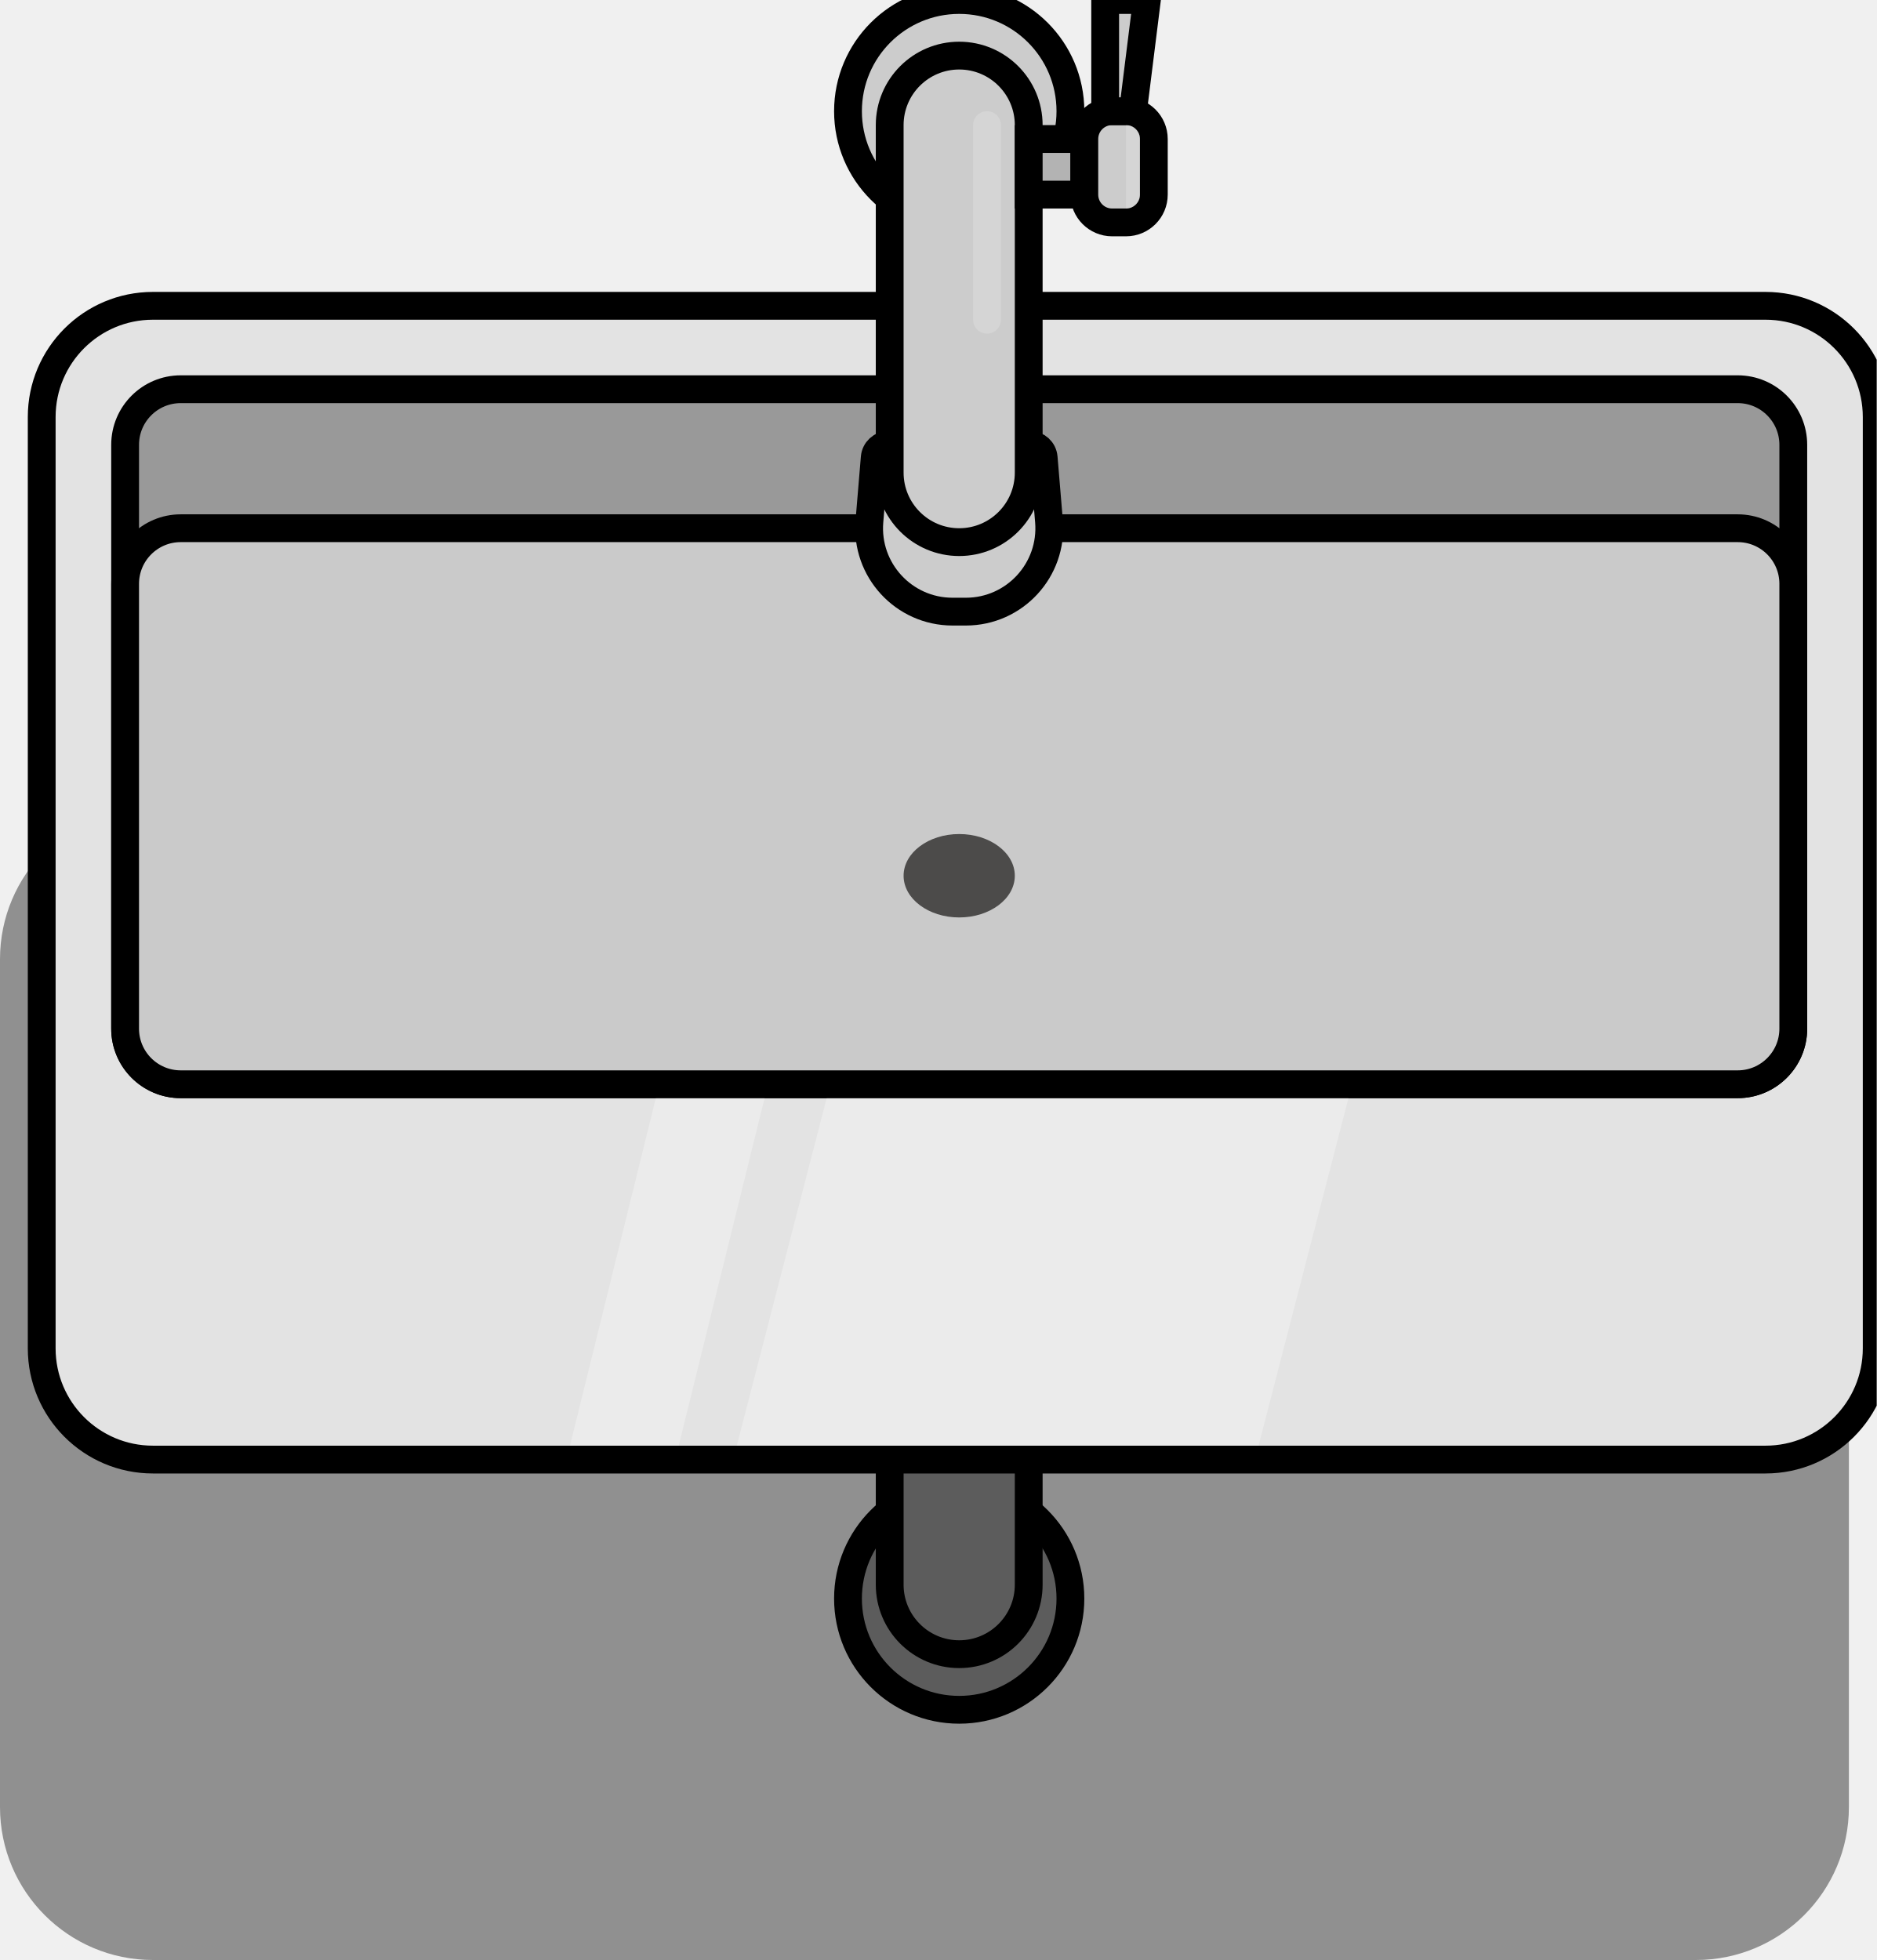
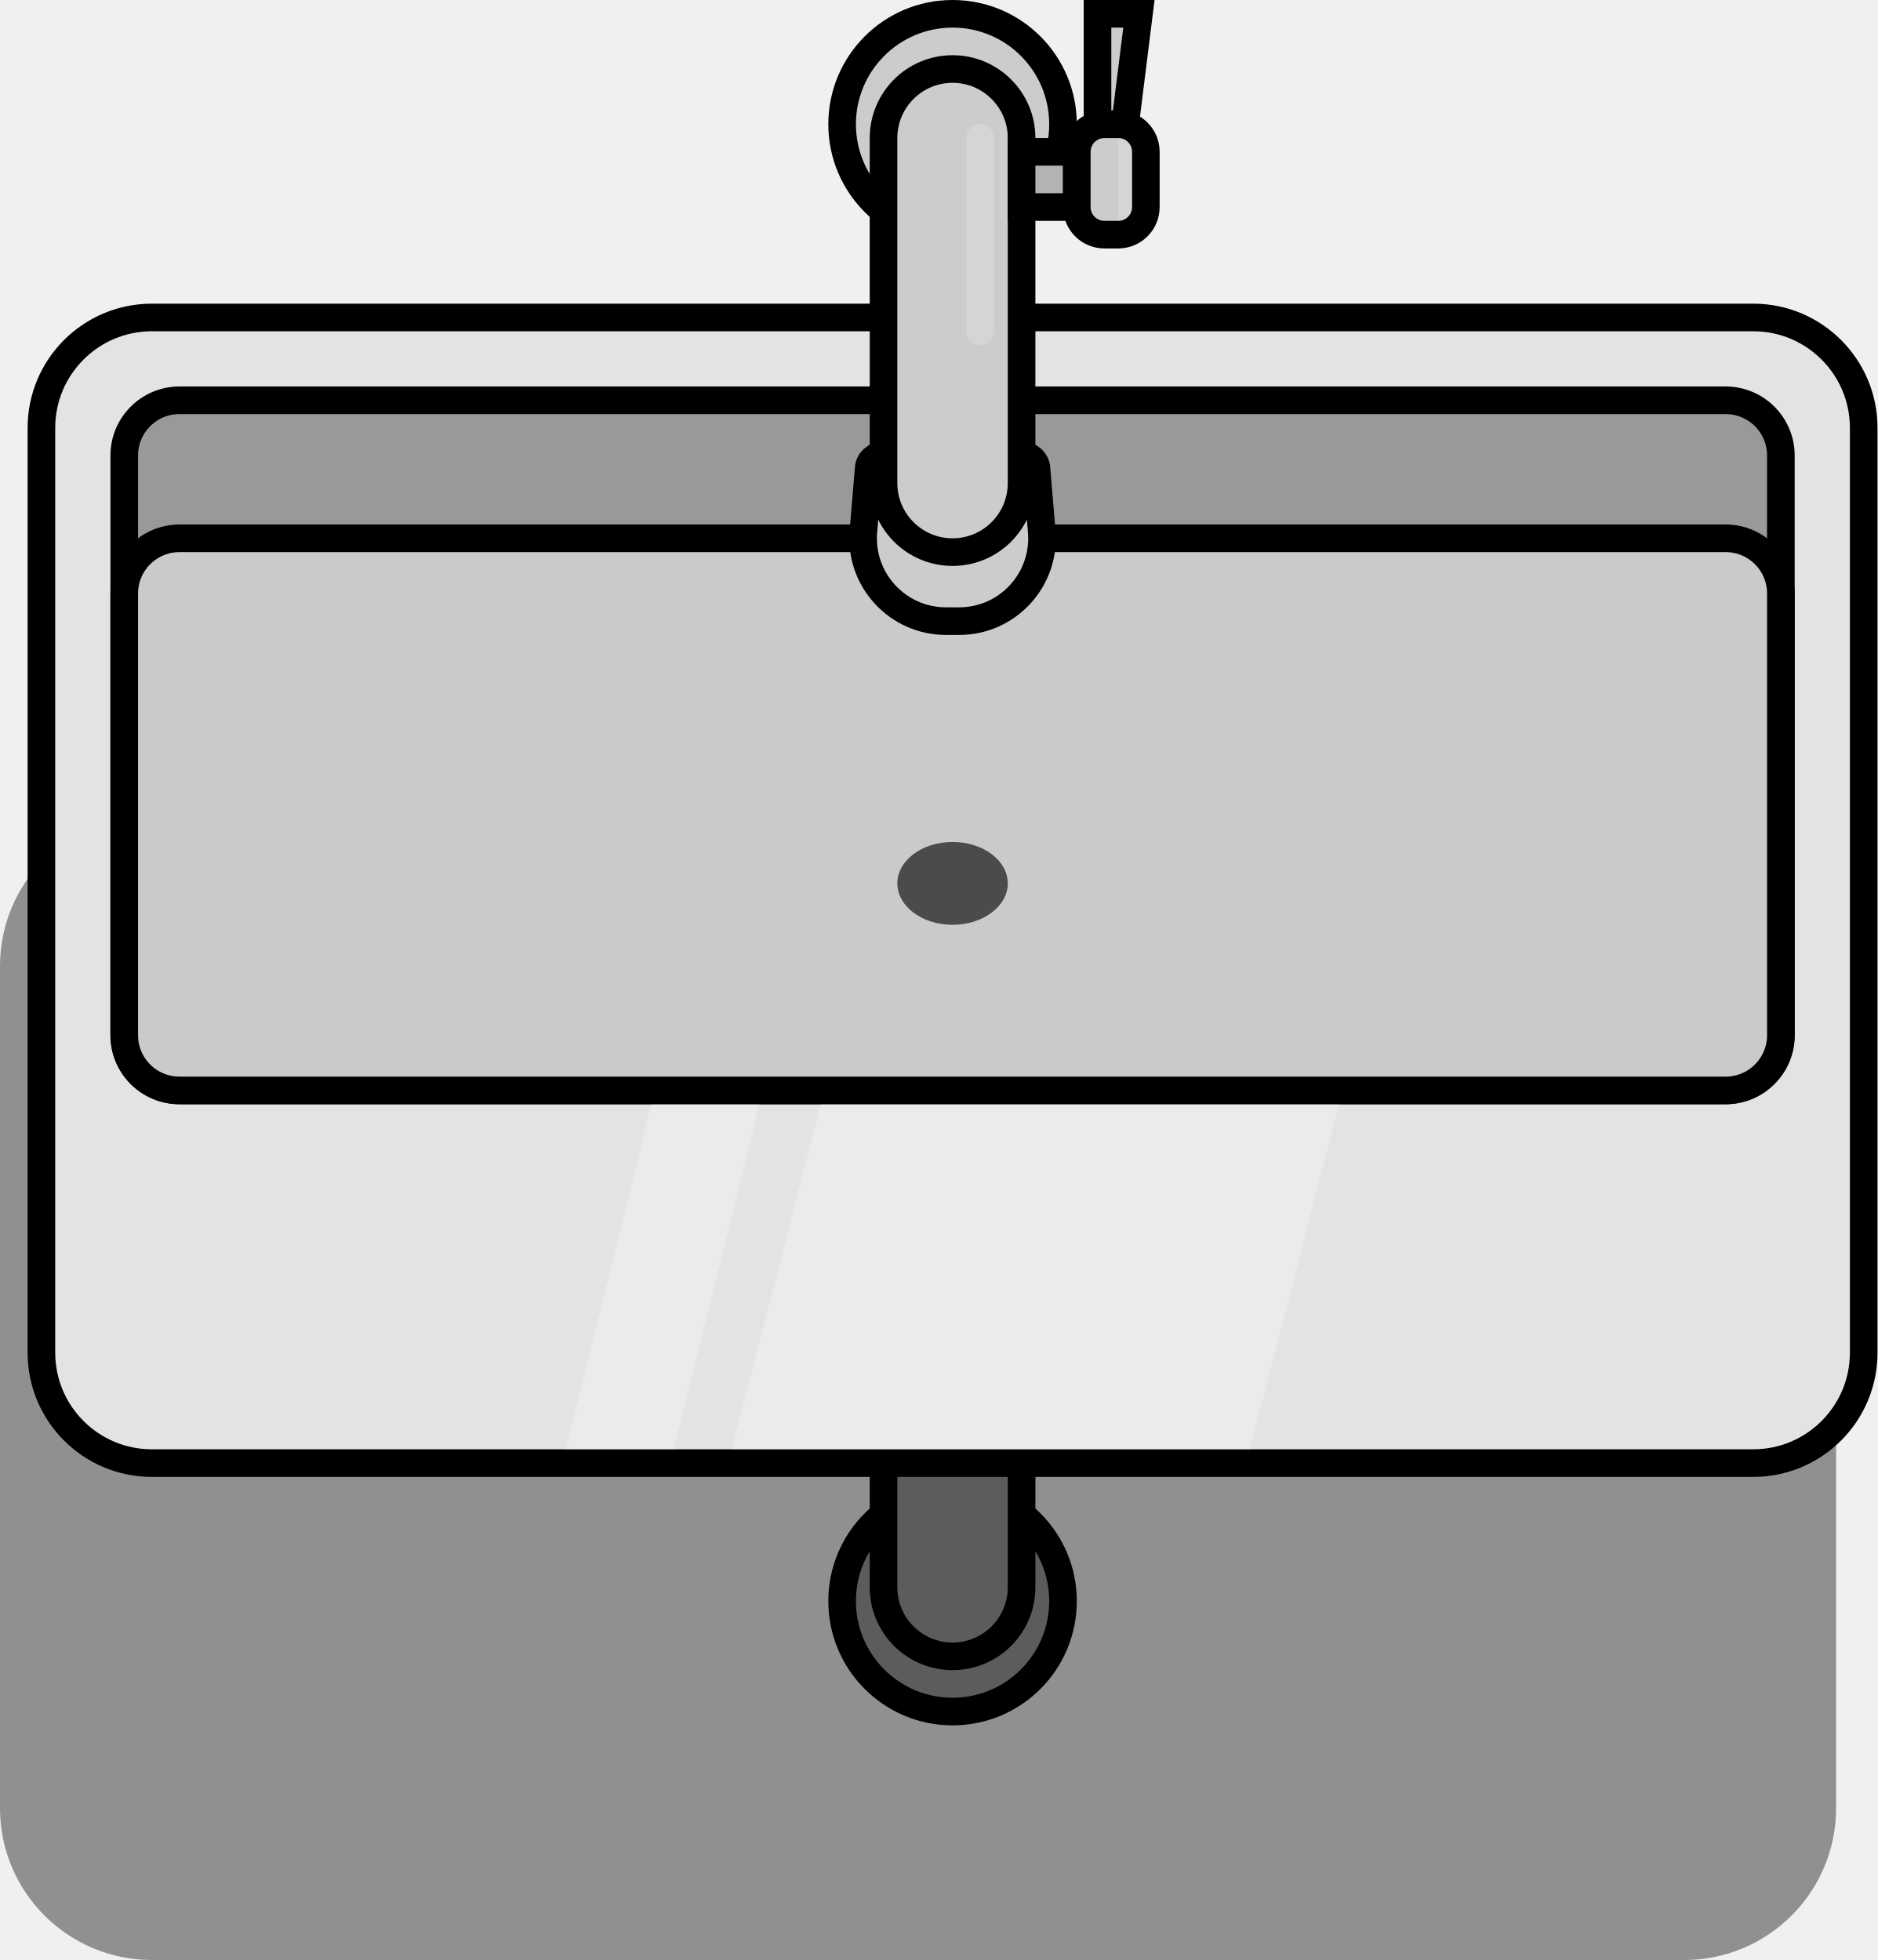
- <svg xmlns="http://www.w3.org/2000/svg" width="135" height="141" viewBox="0 0 135 141" fill="none">
+ <svg xmlns="http://www.w3.org/2000/svg" width="136" height="142" viewBox="0 0 136 142" fill="none">
  <g clip-path="url(#clip0_281_15879)">
-     <circle cx="69" cy="115" r="8" fill="#999999" stroke="black" stroke-width="2" />
-     <rect x="64" y="84" width="10" height="35" rx="5" fill="#999999" stroke="black" stroke-width="2" />
+     <circle cx="69" cy="116" r="8" fill="#999999" stroke="black" stroke-width="2" />
+     <rect x="64" y="85" width="10" height="35" rx="5" fill="#999999" stroke="black" stroke-width="2" />
    <g style="mix-blend-mode:multiply" opacity="0.4">
-       <path d="M0 69C0 62.925 4.925 58 11 58H122C128.075 58 133 62.925 133 69V130C133 136.075 128.075 141 122 141H11C4.925 141 0 136.075 0 130V69Z" fill="black" />
+       <path d="M0 70C0 63.925 4.925 59 11 59H122C128.075 59 133 63.925 133 70V131C133 137.075 128.075 142 122 142H11C4.925 142 0 137.075 0 131V70Z" fill="black" />
    </g>
-     <rect x="3" y="22" width="132" height="83" rx="8" fill="#E3E3E3" stroke="black" stroke-width="2" />
-     <rect x="9" y="28" width="120" height="50" rx="4" fill="#999999" stroke="black" stroke-width="2" />
-     <rect x="9" y="38" width="120" height="40" rx="4" fill="#CACACA" stroke="black" stroke-width="2" />
+     <rect x="3" y="23" width="132" height="83" rx="8" fill="#E3E3E3" stroke="black" stroke-width="2" />
+     <rect x="9" y="29" width="120" height="50" rx="4" fill="#999999" stroke="black" stroke-width="2" />
+     <rect x="9" y="39" width="120" height="40" rx="4" fill="#CACACA" stroke="black" stroke-width="2" />
    <g style="mix-blend-mode:lighten" opacity="0.28">
-       <path d="M59.465 79H97L90.534 104H53L59.465 79Z" fill="white" />
+       <path d="M59.465 80H97L90.534 105H53L59.465 80Z" fill="white" />
    </g>
    <g style="mix-blend-mode:lighten" opacity="0.28">
-       <path d="M47.176 79H55L48.824 104H41L47.176 79Z" fill="white" />
+       <path d="M47.176 80H55L48.824 105H41L47.176 80Z" fill="white" />
    </g>
-     <ellipse cx="69" cy="63" rx="4" ry="3" fill="#4C4B4A" />
-     <circle cx="69" cy="8" r="8" fill="#CCCCCC" stroke="black" stroke-width="2" />
-     <path d="M62.924 32.917C62.967 32.399 63.4 32 63.92 32H74.08C74.6 32 75.033 32.399 75.076 32.917L75.459 37.502C75.75 41 72.989 44 69.479 44H68.521C65.011 44 62.25 41 62.541 37.502L62.924 32.917Z" fill="#CCCCCC" stroke="black" stroke-width="2" />
-     <rect x="64" y="4" width="10" height="35" rx="5" fill="#CCCCCC" stroke="black" stroke-width="2" />
+     <ellipse cx="69" cy="64" rx="4" ry="3" fill="#4C4B4A" />
+     <circle cx="69" cy="9" r="8" fill="#CCCCCC" stroke="black" stroke-width="2" />
+     <path d="M62.924 33.917C62.967 33.399 63.4 33 63.92 33H74.08C74.6 33 75.033 33.399 75.076 33.917L75.459 38.502C75.75 42 72.989 45 69.479 45H68.521C65.011 45 62.25 42 62.541 38.502L62.924 33.917Z" fill="#CCCCCC" stroke="black" stroke-width="2" />
+     <rect x="64" y="5" width="10" height="35" rx="5" fill="#CCCCCC" stroke="black" stroke-width="2" />
    <g style="mix-blend-mode:soft-light" opacity="0.5">
-       <rect x="70" y="8" width="2" height="16" rx="1" fill="#D9D9D9" />
+       <rect x="70" y="9" width="2" height="16" rx="1" fill="#D9D9D9" />
    </g>
-     <rect width="4" height="4" transform="matrix(-1 0 0 1 78 10)" fill="#B3B3B3" stroke="black" stroke-width="2" />
-     <rect x="78" y="8" width="5" height="8" rx="2" fill="#CCCCCC" stroke="black" stroke-width="2" />
-     <path d="M79.5 8H81.5L82.5 0H79.5V8Z" fill="#CCCCCC" stroke="black" stroke-width="2" />
+     <rect width="4" height="4" transform="matrix(-1 0 0 1 78 11)" fill="#B3B3B3" stroke="black" stroke-width="2" />
+     <rect x="78" y="9" width="5" height="8" rx="2" fill="#CCCCCC" stroke="black" stroke-width="2" />
+     <path d="M79.5 9H81.5L82.5 1H79.5V9Z" fill="#CCCCCC" stroke="black" stroke-width="2" />
    <g style="mix-blend-mode:soft-light" opacity="0.5">
-       <rect x="81" y="8" width="2" height="8" rx="1" fill="#D9D9D9" />
+       <rect x="81" y="9" width="2" height="8" rx="1" fill="#D9D9D9" />
    </g>
  </g>
  <defs>
    <clipPath id="clip0_281_15879">
-       <rect width="135" height="141" fill="white" />
+       <rect width="136" height="142" fill="white" />
    </clipPath>
  </defs>
</svg>
